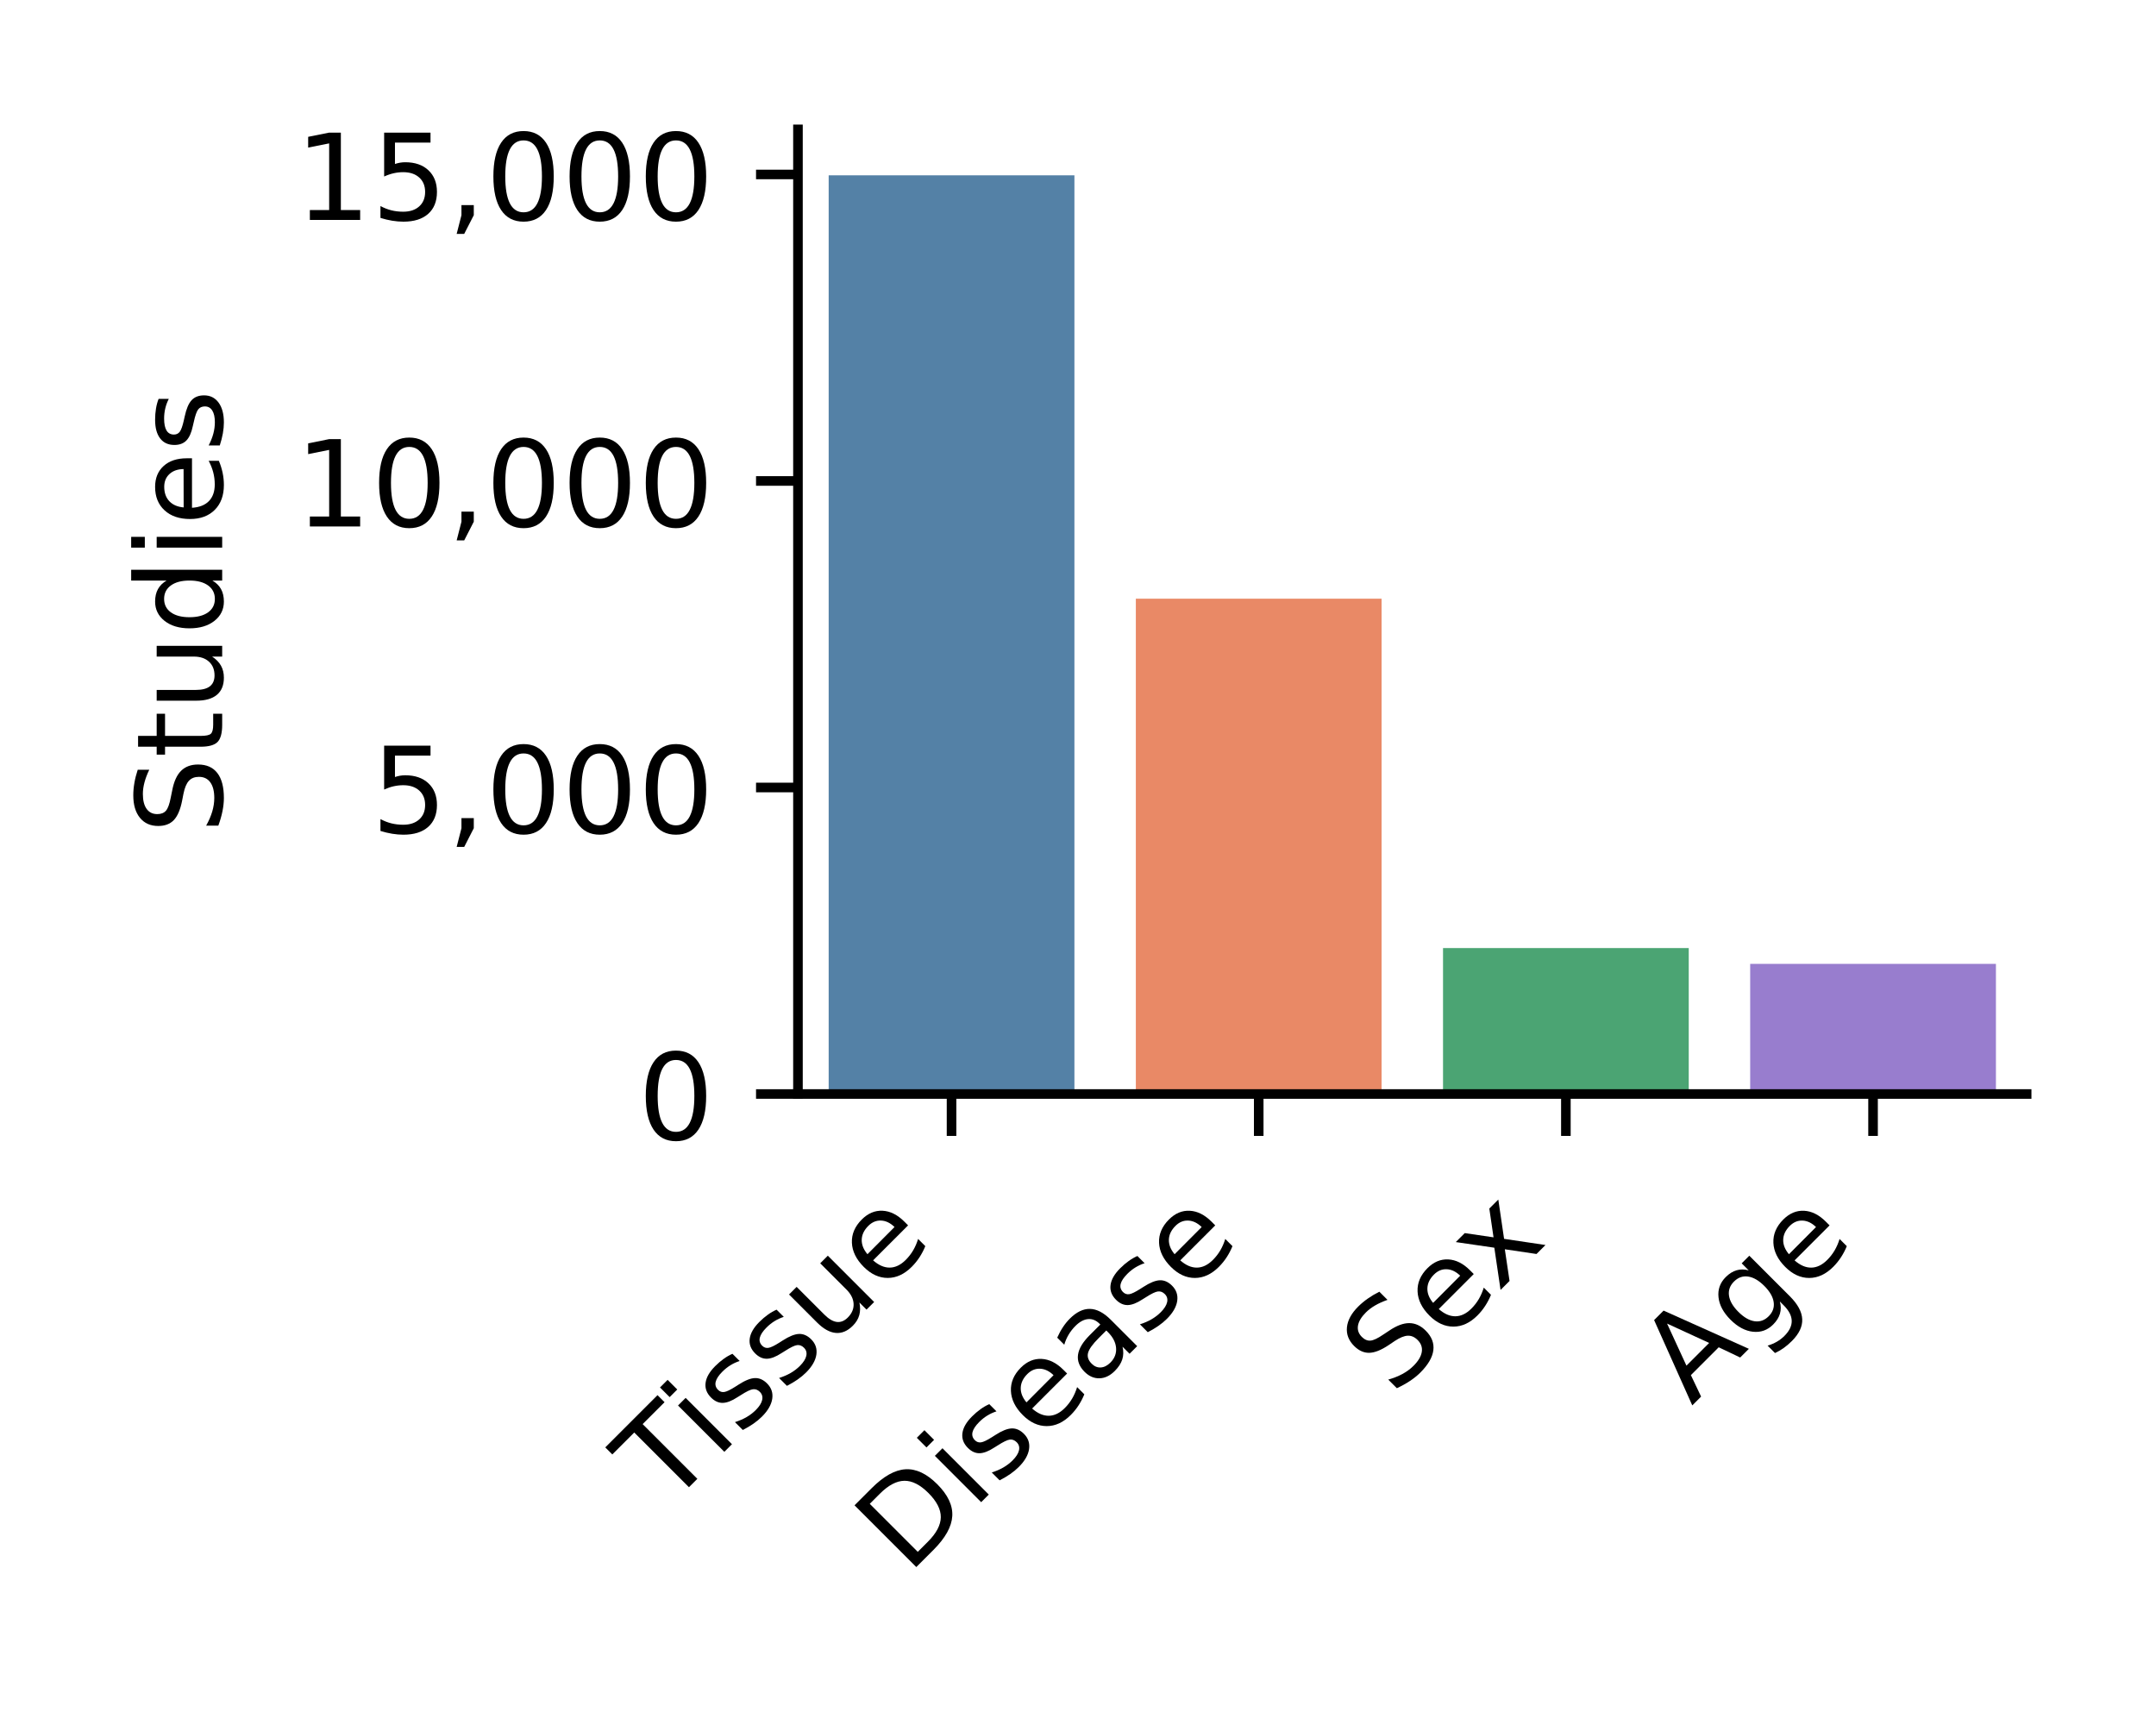
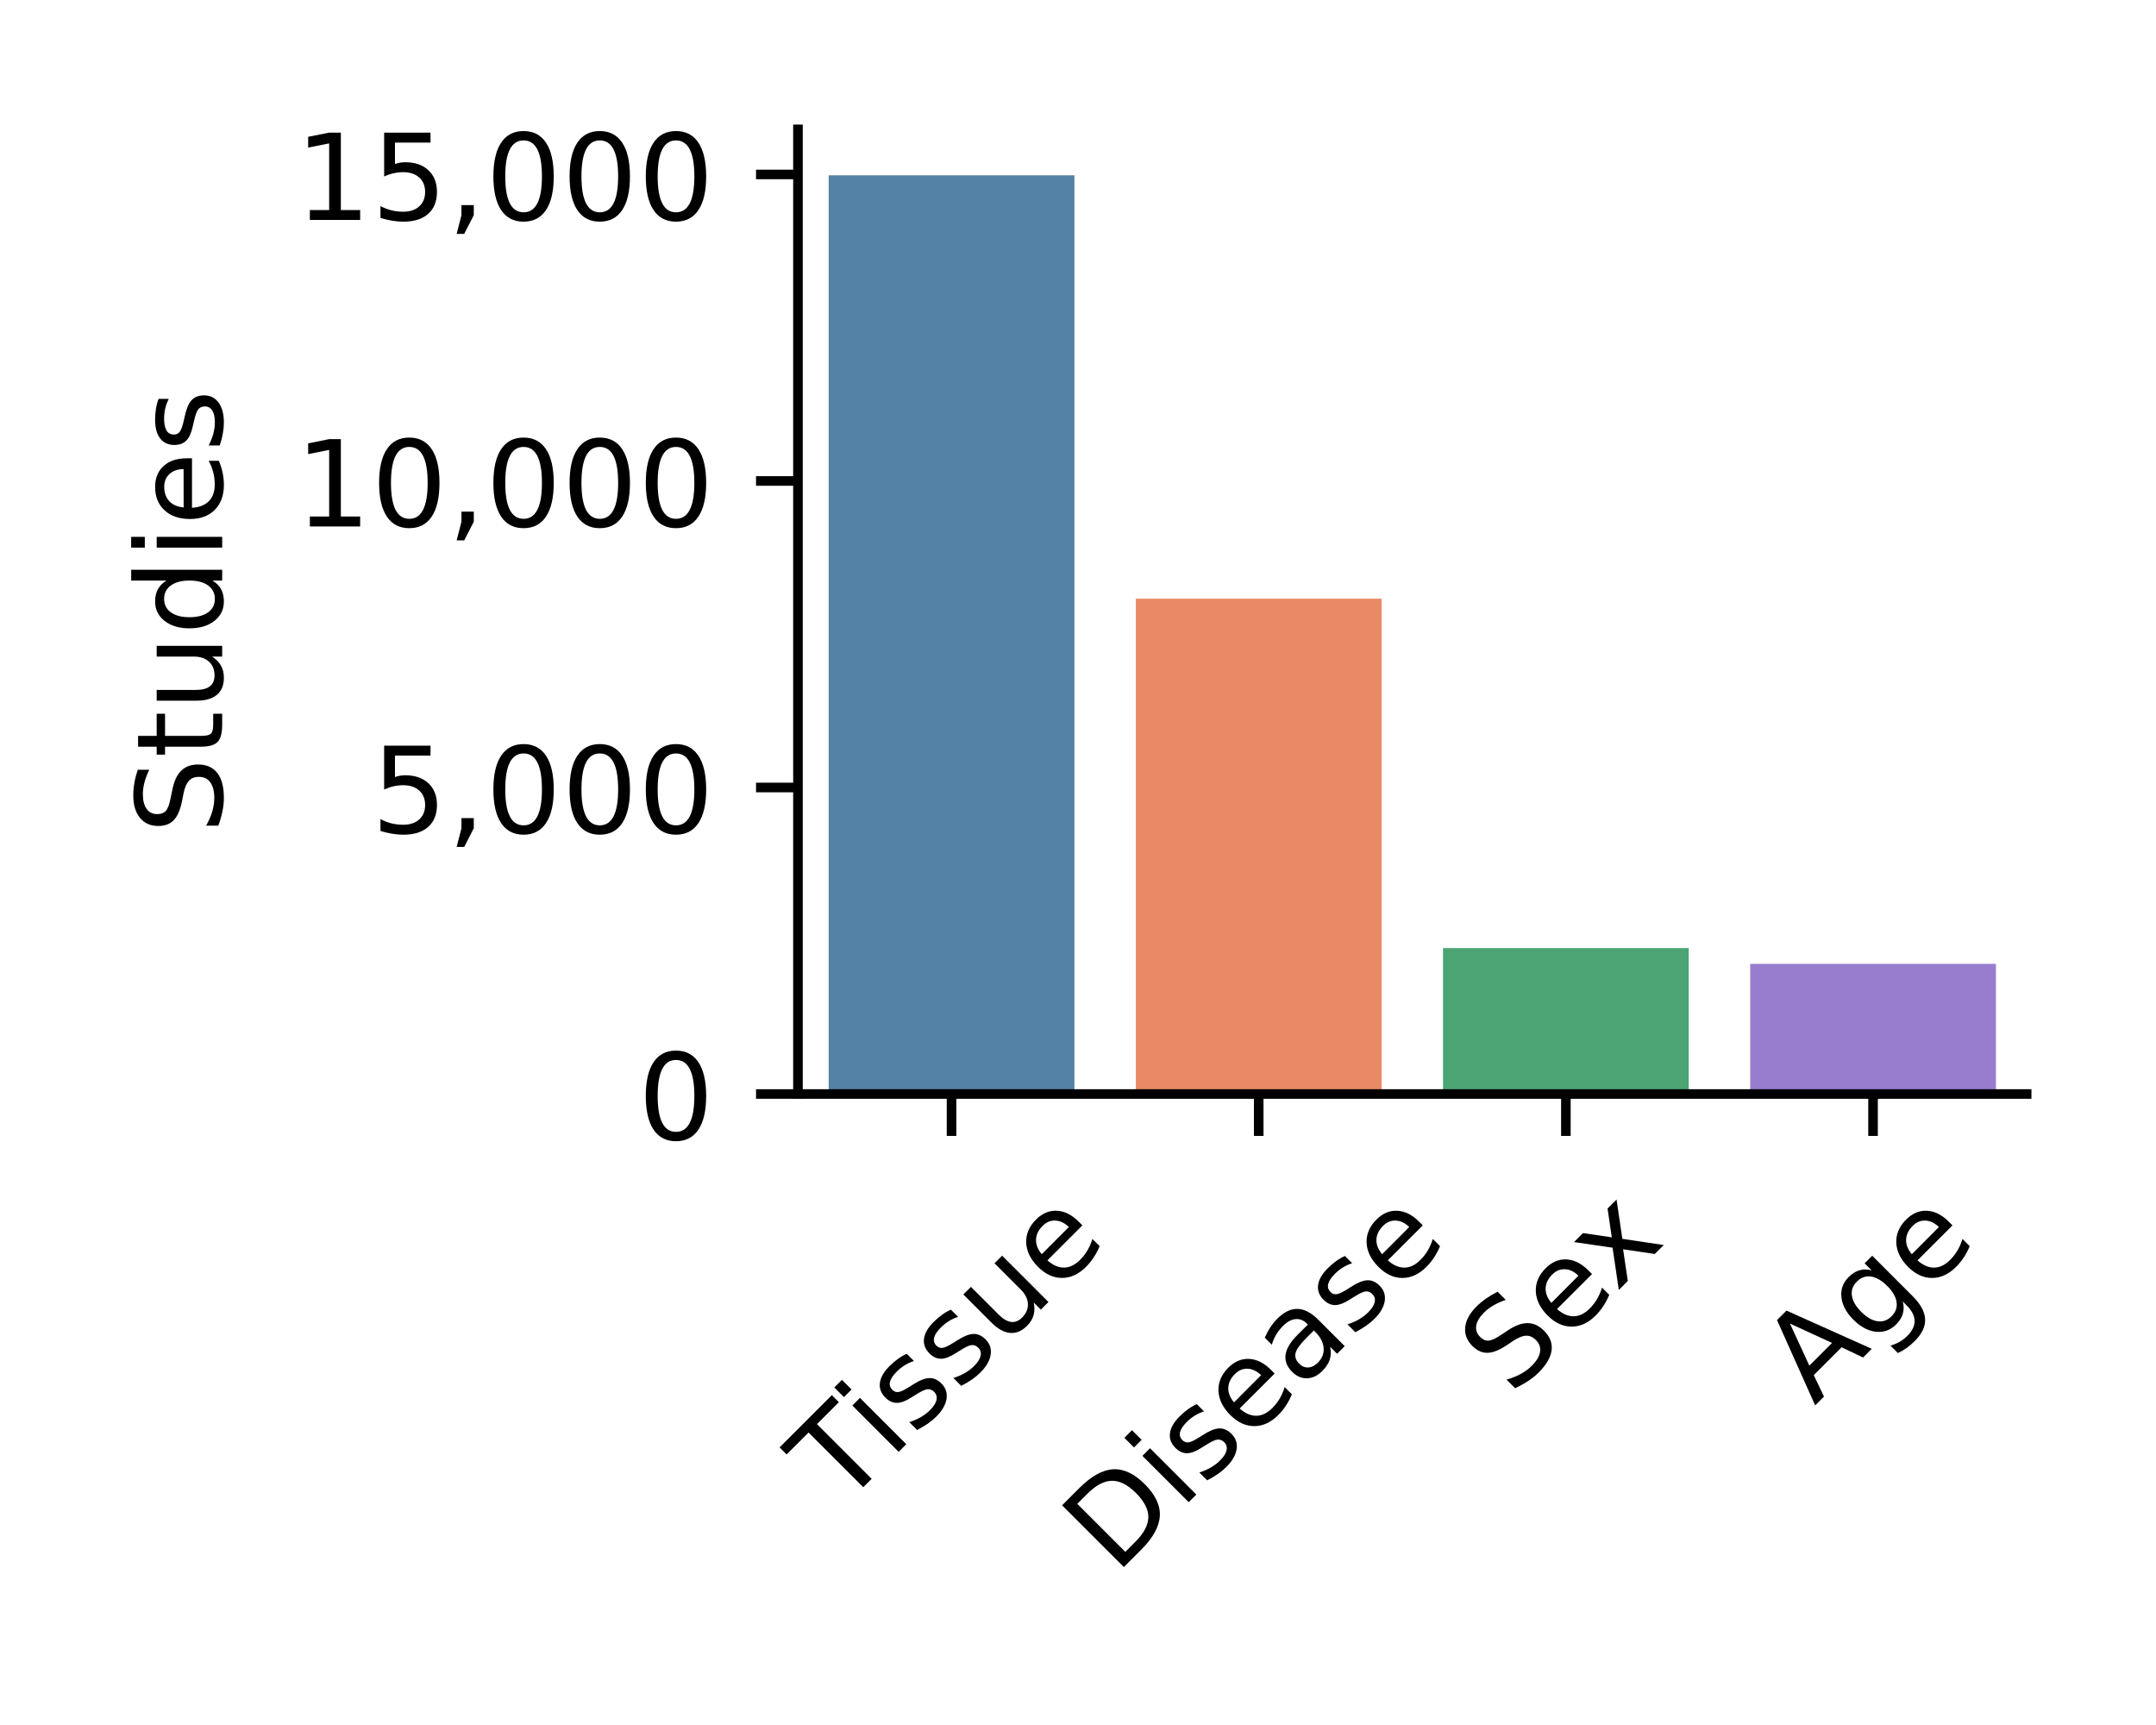
<svg xmlns="http://www.w3.org/2000/svg" xmlns:xlink="http://www.w3.org/1999/xlink" width="180pt" height="144pt" viewBox="0 0 180 144" version="1.1">
  <defs>
    <style type="text/css">*{stroke-linejoin: round; stroke-linecap: butt}</style>
  </defs>
  <g id="figure_1">
    <g id="patch_1">
      <path d="M 0 144  L 180 144  L 180 0  L 0 0  z " style="fill: #ffffff" />
    </g>
    <g id="axes_1">
      <g id="patch_2">
        <path d="M 66.62 91.325  L 169.2 91.325  L 169.2 10.8  L 66.62 10.8  z " style="fill: #ffffff" />
      </g>
      <g id="patch_3">
-         <path d="M 94.829 91.325  L 115.346 91.325  L 115.346 49.976  L 94.829 49.976  z " clip-path="url(#p560337cc21)" style="fill: #e98966" />
+         <path d="M 94.829 91.325  L 115.346 91.325  L 115.346 49.976  L 94.829 49.976  z " clip-path="url(#p37ec7bdcf7)" style="fill: #e98966" />
      </g>
      <g id="patch_4">
-         <path d="M 69.184 91.325  L 89.701 91.325  L 89.701 14.635  L 69.184 14.635  z " clip-path="url(#p560337cc21)" style="fill: #5481a6" />
+         <path d="M 69.184 91.325  L 89.701 91.325  L 89.701 14.635  L 69.184 14.635  z " clip-path="url(#p37ec7bdcf7)" style="fill: #5481a6" />
      </g>
      <g id="patch_5">
-         <path d="M 120.475 91.325  L 140.99 91.325  L 140.99 79.141  L 120.475 79.141  z " clip-path="url(#p560337cc21)" style="fill: #4ba473" />
+         <path d="M 120.475 91.325  L 140.99 91.325  L 140.99 79.141  L 120.475 79.141  z " clip-path="url(#p37ec7bdcf7)" style="fill: #4ba473" />
      </g>
      <g id="patch_6">
-         <path d="M 146.119 91.325  L 166.636 91.325  L 166.636 80.461  L 146.119 80.461  z " clip-path="url(#p560337cc21)" style="fill: #987dce" />
+         <path d="M 146.119 91.325  L 166.636 91.325  L 166.636 80.461  L 146.119 80.461  z " clip-path="url(#p37ec7bdcf7)" style="fill: #987dce" />
      </g>
      <g id="matplotlib.axis_1">
        <g id="xtick_1">
          <g id="line2d_1">
            <defs>
-               <path id="m97366ed132" d="M 0 0  L 0 3.5  " style="stroke: #000000; stroke-width: 0.8" />
+               <path id="mae7c92a1d5" d="M 0 0  L 0 3.5  " style="stroke: #000000; stroke-width: 0.8" />
            </defs>
            <g>
-               <use xlink:href="#m97366ed132" x="79.442" y="91.325" style="stroke: #000000; stroke-width: 0.8" />
+               <use xlink:href="#mae7c92a1d5" x="79.442" y="91.325" style="stroke: #000000; stroke-width: 0.8" />
            </g>
          </g>
          <g id="text_1">
-             <g transform="translate(55.71023 125.9601) rotate(-45) scale(0.1 -0.1)">
+             <g transform="translate(70.26282 125.9601) rotate(-45) scale(0.1 -0.1)">
              <defs>
                <path id="DejaVuSans-54" d="M -19 4666  L 3928 4666  L 3928 4134  L 2272 4134  L 2272 0  L 1638 0  L 1638 4134  L -19 4134  L -19 4666  z " transform="scale(0.015625)" />
                <path id="DejaVuSans-69" d="M 603 3500  L 1178 3500  L 1178 0  L 603 0  L 603 3500  z M 603 4863  L 1178 4863  L 1178 4134  L 603 4134  L 603 4863  z " transform="scale(0.015625)" />
                <path id="DejaVuSans-73" d="M 2834 3397  L 2834 2853  Q 2591 2978 2328 3040  Q 2066 3103 1784 3103  Q 1356 3103 1142 2972  Q 928 2841 928 2578  Q 928 2378 1081 2264  Q 1234 2150 1697 2047  L 1894 2003  Q 2506 1872 2764 1633  Q 3022 1394 3022 966  Q 3022 478 2636 193  Q 2250 -91 1575 -91  Q 1294 -91 989 -36  Q 684 19 347 128  L 347 722  Q 666 556 975 473  Q 1284 391 1588 391  Q 1994 391 2212 530  Q 2431 669 2431 922  Q 2431 1156 2273 1281  Q 2116 1406 1581 1522  L 1381 1569  Q 847 1681 609 1914  Q 372 2147 372 2553  Q 372 3047 722 3315  Q 1072 3584 1716 3584  Q 2034 3584 2315 3537  Q 2597 3491 2834 3397  z " transform="scale(0.015625)" />
                <path id="DejaVuSans-75" d="M 544 1381  L 544 3500  L 1119 3500  L 1119 1403  Q 1119 906 1312 657  Q 1506 409 1894 409  Q 2359 409 2629 706  Q 2900 1003 2900 1516  L 2900 3500  L 3475 3500  L 3475 0  L 2900 0  L 2900 538  Q 2691 219 2414 64  Q 2138 -91 1772 -91  Q 1169 -91 856 284  Q 544 659 544 1381  z M 1991 3584  L 1991 3584  z " transform="scale(0.015625)" />
                <path id="DejaVuSans-65" d="M 3597 1894  L 3597 1613  L 953 1613  Q 991 1019 1311 708  Q 1631 397 2203 397  Q 2534 397 2845 478  Q 3156 559 3463 722  L 3463 178  Q 3153 47 2828 -22  Q 2503 -91 2169 -91  Q 1331 -91 842 396  Q 353 884 353 1716  Q 353 2575 817 3079  Q 1281 3584 2069 3584  Q 2775 3584 3186 3129  Q 3597 2675 3597 1894  z M 3022 2063  Q 3016 2534 2758 2815  Q 2500 3097 2075 3097  Q 1594 3097 1305 2825  Q 1016 2553 972 2059  L 3022 2063  z " transform="scale(0.015625)" />
              </defs>
              <use xlink:href="#DejaVuSans-54" />
              <use xlink:href="#DejaVuSans-69" transform="translate(57.95898 0)" />
              <use xlink:href="#DejaVuSans-73" transform="translate(85.74219 0)" />
              <use xlink:href="#DejaVuSans-73" transform="translate(137.8418 0)" />
              <use xlink:href="#DejaVuSans-75" transform="translate(189.9414 0)" />
              <use xlink:href="#DejaVuSans-65" transform="translate(253.3203 0)" />
            </g>
          </g>
        </g>
        <g id="xtick_2">
          <g id="line2d_2">
            <g>
-               <use xlink:href="#m97366ed132" x="105.088" y="91.325" style="stroke: #000000; stroke-width: 0.8" />
+               <use xlink:href="#mae7c92a1d5" x="105.088" y="91.325" style="stroke: #000000; stroke-width: 0.8" />
            </g>
          </g>
          <g id="text_2">
-             <g transform="translate(75.80554 131.5098) rotate(-45) scale(0.1 -0.1)">
+             <g transform="translate(93.13298 131.5098) rotate(-45) scale(0.1 -0.1)">
              <defs>
                <path id="DejaVuSans-44" d="M 1259 4147  L 1259 519  L 2022 519  Q 2988 519 3436 956  Q 3884 1394 3884 2338  Q 3884 3275 3436 3711  Q 2988 4147 2022 4147  L 1259 4147  z M 628 4666  L 1925 4666  Q 3281 4666 3915 4102  Q 4550 3538 4550 2338  Q 4550 1131 3912 565  Q 3275 0 1925 0  L 628 0  L 628 4666  z " transform="scale(0.015625)" />
                <path id="DejaVuSans-61" d="M 2194 1759  Q 1497 1759 1228 1600  Q 959 1441 959 1056  Q 959 750 1161 570  Q 1363 391 1709 391  Q 2188 391 2477 730  Q 2766 1069 2766 1631  L 2766 1759  L 2194 1759  z M 3341 1997  L 3341 0  L 2766 0  L 2766 531  Q 2569 213 2275 61  Q 1981 -91 1556 -91  Q 1019 -91 701 211  Q 384 513 384 1019  Q 384 1609 779 1909  Q 1175 2209 1959 2209  L 2766 2209  L 2766 2266  Q 2766 2663 2505 2880  Q 2244 3097 1772 3097  Q 1472 3097 1187 3025  Q 903 2953 641 2809  L 641 3341  Q 956 3463 1253 3523  Q 1550 3584 1831 3584  Q 2591 3584 2966 3190  Q 3341 2797 3341 1997  z " transform="scale(0.015625)" />
              </defs>
              <use xlink:href="#DejaVuSans-44" />
              <use xlink:href="#DejaVuSans-69" transform="translate(77.00195 0)" />
              <use xlink:href="#DejaVuSans-73" transform="translate(104.7852 0)" />
              <use xlink:href="#DejaVuSans-65" transform="translate(156.8848 0)" />
              <use xlink:href="#DejaVuSans-61" transform="translate(218.4082 0)" />
              <use xlink:href="#DejaVuSans-73" transform="translate(279.6875 0)" />
              <use xlink:href="#DejaVuSans-65" transform="translate(331.7871 0)" />
            </g>
          </g>
        </g>
        <g id="xtick_3">
          <g id="line2d_3">
            <g>
-               <use xlink:href="#m97366ed132" x="130.732" y="91.325" style="stroke: #000000; stroke-width: 0.8" />
+               <use xlink:href="#mae7c92a1d5" x="130.732" y="91.325" style="stroke: #000000; stroke-width: 0.8" />
            </g>
          </g>
          <g id="text_3">
-             <g transform="translate(116.3606 116.5998) rotate(-45) scale(0.1 -0.1)">
+             <g transform="translate(126.233 116.5998) rotate(-45) scale(0.1 -0.1)">
              <defs>
                <path id="DejaVuSans-53" d="M 3425 4513  L 3425 3897  Q 3066 4069 2747 4153  Q 2428 4238 2131 4238  Q 1616 4238 1336 4038  Q 1056 3838 1056 3469  Q 1056 3159 1242 3001  Q 1428 2844 1947 2747  L 2328 2669  Q 3034 2534 3370 2195  Q 3706 1856 3706 1288  Q 3706 609 3251 259  Q 2797 -91 1919 -91  Q 1588 -91 1214 -16  Q 841 59 441 206  L 441 856  Q 825 641 1194 531  Q 1563 422 1919 422  Q 2459 422 2753 634  Q 3047 847 3047 1241  Q 3047 1584 2836 1778  Q 2625 1972 2144 2069  L 1759 2144  Q 1053 2284 737 2584  Q 422 2884 422 3419  Q 422 4038 858 4394  Q 1294 4750 2059 4750  Q 2388 4750 2728 4690  Q 3069 4631 3425 4513  z " transform="scale(0.015625)" />
                <path id="DejaVuSans-78" d="M 3513 3500  L 2247 1797  L 3578 0  L 2900 0  L 1881 1375  L 863 0  L 184 0  L 1544 1831  L 300 3500  L 978 3500  L 1906 2253  L 2834 3500  L 3513 3500  z " transform="scale(0.015625)" />
              </defs>
              <use xlink:href="#DejaVuSans-53" />
              <use xlink:href="#DejaVuSans-65" transform="translate(63.47656 0)" />
              <use xlink:href="#DejaVuSans-78" transform="translate(123.25 0)" />
            </g>
          </g>
        </g>
        <g id="xtick_4">
          <g id="line2d_4">
            <g>
-               <use xlink:href="#m97366ed132" x="156.377" y="91.325" style="stroke: #000000; stroke-width: 0.8" />
+               <use xlink:href="#mae7c92a1d5" x="156.377" y="91.325" style="stroke: #000000; stroke-width: 0.8" />
            </g>
          </g>
          <g id="text_4">
-             <g transform="translate(141.2299 117.3754) rotate(-45) scale(0.1 -0.1)">
+             <g transform="translate(151.4902 117.3754) rotate(-45) scale(0.1 -0.1)">
              <defs>
                <path id="DejaVuSans-41" d="M 2188 4044  L 1331 1722  L 3047 1722  L 2188 4044  z M 1831 4666  L 2547 4666  L 4325 0  L 3669 0  L 3244 1197  L 1141 1197  L 716 0  L 50 0  L 1831 4666  z " transform="scale(0.015625)" />
                <path id="DejaVuSans-67" d="M 2906 1791  Q 2906 2416 2648 2759  Q 2391 3103 1925 3103  Q 1463 3103 1205 2759  Q 947 2416 947 1791  Q 947 1169 1205 825  Q 1463 481 1925 481  Q 2391 481 2648 825  Q 2906 1169 2906 1791  z M 3481 434  Q 3481 -459 3084 -895  Q 2688 -1331 1869 -1331  Q 1566 -1331 1297 -1286  Q 1028 -1241 775 -1147  L 775 -588  Q 1028 -725 1275 -790  Q 1522 -856 1778 -856  Q 2344 -856 2625 -561  Q 2906 -266 2906 331  L 2906 616  Q 2728 306 2450 153  Q 2172 0 1784 0  Q 1141 0 747 490  Q 353 981 353 1791  Q 353 2603 747 3093  Q 1141 3584 1784 3584  Q 2172 3584 2450 3431  Q 2728 3278 2906 2969  L 2906 3500  L 3481 3500  L 3481 434  z " transform="scale(0.015625)" />
              </defs>
              <use xlink:href="#DejaVuSans-41" />
              <use xlink:href="#DejaVuSans-67" transform="translate(68.4082 0)" />
              <use xlink:href="#DejaVuSans-65" transform="translate(131.8848 0)" />
            </g>
          </g>
        </g>
      </g>
      <g id="matplotlib.axis_2">
        <g id="ytick_1">
          <g id="line2d_5">
            <defs>
-               <path id="m8f96481fe2" d="M 0 0  L -3.5 0  " style="stroke: #000000; stroke-width: 0.8" />
+               <path id="m00434e6309" d="M 0 0  L -3.5 0  " style="stroke: #000000; stroke-width: 0.8" />
            </defs>
            <g>
-               <use xlink:href="#m8f96481fe2" x="66.62" y="91.325" style="stroke: #000000; stroke-width: 0.8" />
+               <use xlink:href="#m00434e6309" x="66.62" y="91.325" style="stroke: #000000; stroke-width: 0.8" />
            </g>
          </g>
          <g id="text_5">
            <g transform="translate(53.2575 95.12471) scale(0.1 -0.1)">
              <defs>
                <path id="DejaVuSans-30" d="M 2034 4250  Q 1547 4250 1301 3770  Q 1056 3291 1056 2328  Q 1056 1369 1301 889  Q 1547 409 2034 409  Q 2525 409 2770 889  Q 3016 1369 3016 2328  Q 3016 3291 2770 3770  Q 2525 4250 2034 4250  z M 2034 4750  Q 2819 4750 3233 4129  Q 3647 3509 3647 2328  Q 3647 1150 3233 529  Q 2819 -91 2034 -91  Q 1250 -91 836 529  Q 422 1150 422 2328  Q 422 3509 836 4129  Q 1250 4750 2034 4750  z " transform="scale(0.015625)" />
              </defs>
              <use xlink:href="#DejaVuSans-30" />
            </g>
          </g>
        </g>
        <g id="ytick_2">
          <g id="line2d_6">
            <g>
-               <use xlink:href="#m8f96481fe2" x="66.62" y="65.738" style="stroke: #000000; stroke-width: 0.8" />
+               <use xlink:href="#m00434e6309" x="66.62" y="65.738" style="stroke: #000000; stroke-width: 0.8" />
            </g>
          </g>
          <g id="text_6">
            <g transform="translate(30.99188 69.53718) scale(0.1 -0.1)">
              <defs>
                <path id="DejaVuSans-35" d="M 691 4666  L 3169 4666  L 3169 4134  L 1269 4134  L 1269 2991  Q 1406 3038 1543 3061  Q 1681 3084 1819 3084  Q 2600 3084 3056 2656  Q 3513 2228 3513 1497  Q 3513 744 3044 326  Q 2575 -91 1722 -91  Q 1428 -91 1123 -41  Q 819 9 494 109  L 494 744  Q 775 591 1075 516  Q 1375 441 1709 441  Q 2250 441 2565 725  Q 2881 1009 2881 1497  Q 2881 1984 2565 2268  Q 2250 2553 1709 2553  Q 1456 2553 1204 2497  Q 953 2441 691 2322  L 691 4666  z " transform="scale(0.015625)" />
                <path id="DejaVuSans-2c" d="M 750 794  L 1409 794  L 1409 256  L 897 -744  L 494 -744  L 750 256  L 750 794  z " transform="scale(0.015625)" />
              </defs>
              <use xlink:href="#DejaVuSans-35" />
              <use xlink:href="#DejaVuSans-2c" transform="translate(63.62305 0)" />
              <use xlink:href="#DejaVuSans-30" transform="translate(95.41016 0)" />
              <use xlink:href="#DejaVuSans-30" transform="translate(159.0332 0)" />
              <use xlink:href="#DejaVuSans-30" transform="translate(222.6562 0)" />
            </g>
          </g>
        </g>
        <g id="ytick_3">
          <g id="line2d_7">
            <g>
-               <use xlink:href="#m8f96481fe2" x="66.62" y="40.15" style="stroke: #000000; stroke-width: 0.8" />
+               <use xlink:href="#m00434e6309" x="66.62" y="40.15" style="stroke: #000000; stroke-width: 0.8" />
            </g>
          </g>
          <g id="text_7">
            <g transform="translate(24.62937 43.94965) scale(0.1 -0.1)">
              <defs>
                <path id="DejaVuSans-31" d="M 794 531  L 1825 531  L 1825 4091  L 703 3866  L 703 4441  L 1819 4666  L 2450 4666  L 2450 531  L 3481 531  L 3481 0  L 794 0  L 794 531  z " transform="scale(0.015625)" />
              </defs>
              <use xlink:href="#DejaVuSans-31" />
              <use xlink:href="#DejaVuSans-30" transform="translate(63.62305 0)" />
              <use xlink:href="#DejaVuSans-2c" transform="translate(127.2461 0)" />
              <use xlink:href="#DejaVuSans-30" transform="translate(159.0332 0)" />
              <use xlink:href="#DejaVuSans-30" transform="translate(222.6562 0)" />
              <use xlink:href="#DejaVuSans-30" transform="translate(286.2793 0)" />
            </g>
          </g>
        </g>
        <g id="ytick_4">
          <g id="line2d_8">
            <g>
-               <use xlink:href="#m8f96481fe2" x="66.62" y="14.563" style="stroke: #000000; stroke-width: 0.8" />
+               <use xlink:href="#m00434e6309" x="66.62" y="14.563" style="stroke: #000000; stroke-width: 0.8" />
            </g>
          </g>
          <g id="text_8">
            <g transform="translate(24.62937 18.36212) scale(0.1 -0.1)">
              <use xlink:href="#DejaVuSans-31" />
              <use xlink:href="#DejaVuSans-35" transform="translate(63.62305 0)" />
              <use xlink:href="#DejaVuSans-2c" transform="translate(127.2461 0)" />
              <use xlink:href="#DejaVuSans-30" transform="translate(159.0332 0)" />
              <use xlink:href="#DejaVuSans-30" transform="translate(222.6562 0)" />
              <use xlink:href="#DejaVuSans-30" transform="translate(286.2793 0)" />
            </g>
          </g>
        </g>
        <g id="text_9">
          <g transform="translate(18.54969 69.6104) rotate(-90) scale(0.1 -0.1)">
            <defs>
              <path id="DejaVuSans-74" d="M 1172 4494  L 1172 3500  L 2356 3500  L 2356 3053  L 1172 3053  L 1172 1153  Q 1172 725 1289 603  Q 1406 481 1766 481  L 2356 481  L 2356 0  L 1766 0  Q 1100 0 847 248  Q 594 497 594 1153  L 594 3053  L 172 3053  L 172 3500  L 594 3500  L 594 4494  L 1172 4494  z " transform="scale(0.015625)" />
              <path id="DejaVuSans-64" d="M 2906 2969  L 2906 4863  L 3481 4863  L 3481 0  L 2906 0  L 2906 525  Q 2725 213 2448 61  Q 2172 -91 1784 -91  Q 1150 -91 751 415  Q 353 922 353 1747  Q 353 2572 751 3078  Q 1150 3584 1784 3584  Q 2172 3584 2448 3432  Q 2725 3281 2906 2969  z M 947 1747  Q 947 1113 1208 752  Q 1469 391 1925 391  Q 2381 391 2643 752  Q 2906 1113 2906 1747  Q 2906 2381 2643 2742  Q 2381 3103 1925 3103  Q 1469 3103 1208 2742  Q 947 2381 947 1747  z " transform="scale(0.015625)" />
            </defs>
            <use xlink:href="#DejaVuSans-53" />
            <use xlink:href="#DejaVuSans-74" transform="translate(63.47656 0)" />
            <use xlink:href="#DejaVuSans-75" transform="translate(102.6855 0)" />
            <use xlink:href="#DejaVuSans-64" transform="translate(166.0645 0)" />
            <use xlink:href="#DejaVuSans-69" transform="translate(229.541 0)" />
            <use xlink:href="#DejaVuSans-65" transform="translate(257.3242 0)" />
            <use xlink:href="#DejaVuSans-73" transform="translate(318.8477 0)" />
          </g>
        </g>
      </g>
      <g id="line2d_9">
-         <path clip-path="url(#p560337cc21)" style="fill: none; stroke: #424242; stroke-width: 2.25; stroke-linecap: square" />
+         <path clip-path="url(#p37ec7bdcf7)" style="fill: none; stroke: #424242; stroke-width: 2.25; stroke-linecap: square" />
      </g>
      <g id="line2d_10">
-         <path clip-path="url(#p560337cc21)" style="fill: none; stroke: #424242; stroke-width: 2.25; stroke-linecap: square" />
+         <path clip-path="url(#p37ec7bdcf7)" style="fill: none; stroke: #424242; stroke-width: 2.25; stroke-linecap: square" />
      </g>
      <g id="line2d_11">
-         <path clip-path="url(#p560337cc21)" style="fill: none; stroke: #424242; stroke-width: 2.25; stroke-linecap: square" />
+         <path clip-path="url(#p37ec7bdcf7)" style="fill: none; stroke: #424242; stroke-width: 2.25; stroke-linecap: square" />
      </g>
      <g id="line2d_12">
-         <path clip-path="url(#p560337cc21)" style="fill: none; stroke: #424242; stroke-width: 2.25; stroke-linecap: square" />
+         <path clip-path="url(#p37ec7bdcf7)" style="fill: none; stroke: #424242; stroke-width: 2.25; stroke-linecap: square" />
      </g>
      <g id="patch_7">
        <path d="M 66.62 91.325  L 66.62 10.8  " style="fill: none; stroke: #000000; stroke-width: 0.8; stroke-linejoin: miter; stroke-linecap: square" />
      </g>
      <g id="patch_8">
        <path d="M 66.62 91.325  L 169.2 91.325  " style="fill: none; stroke: #000000; stroke-width: 0.8; stroke-linejoin: miter; stroke-linecap: square" />
      </g>
    </g>
  </g>
  <defs>
-     <clipPath id="p560337cc21">
+     <clipPath id="p37ec7bdcf7">
      <rect x="66.62" y="10.8" width="102.58" height="80.525" />
    </clipPath>
  </defs>
</svg>
